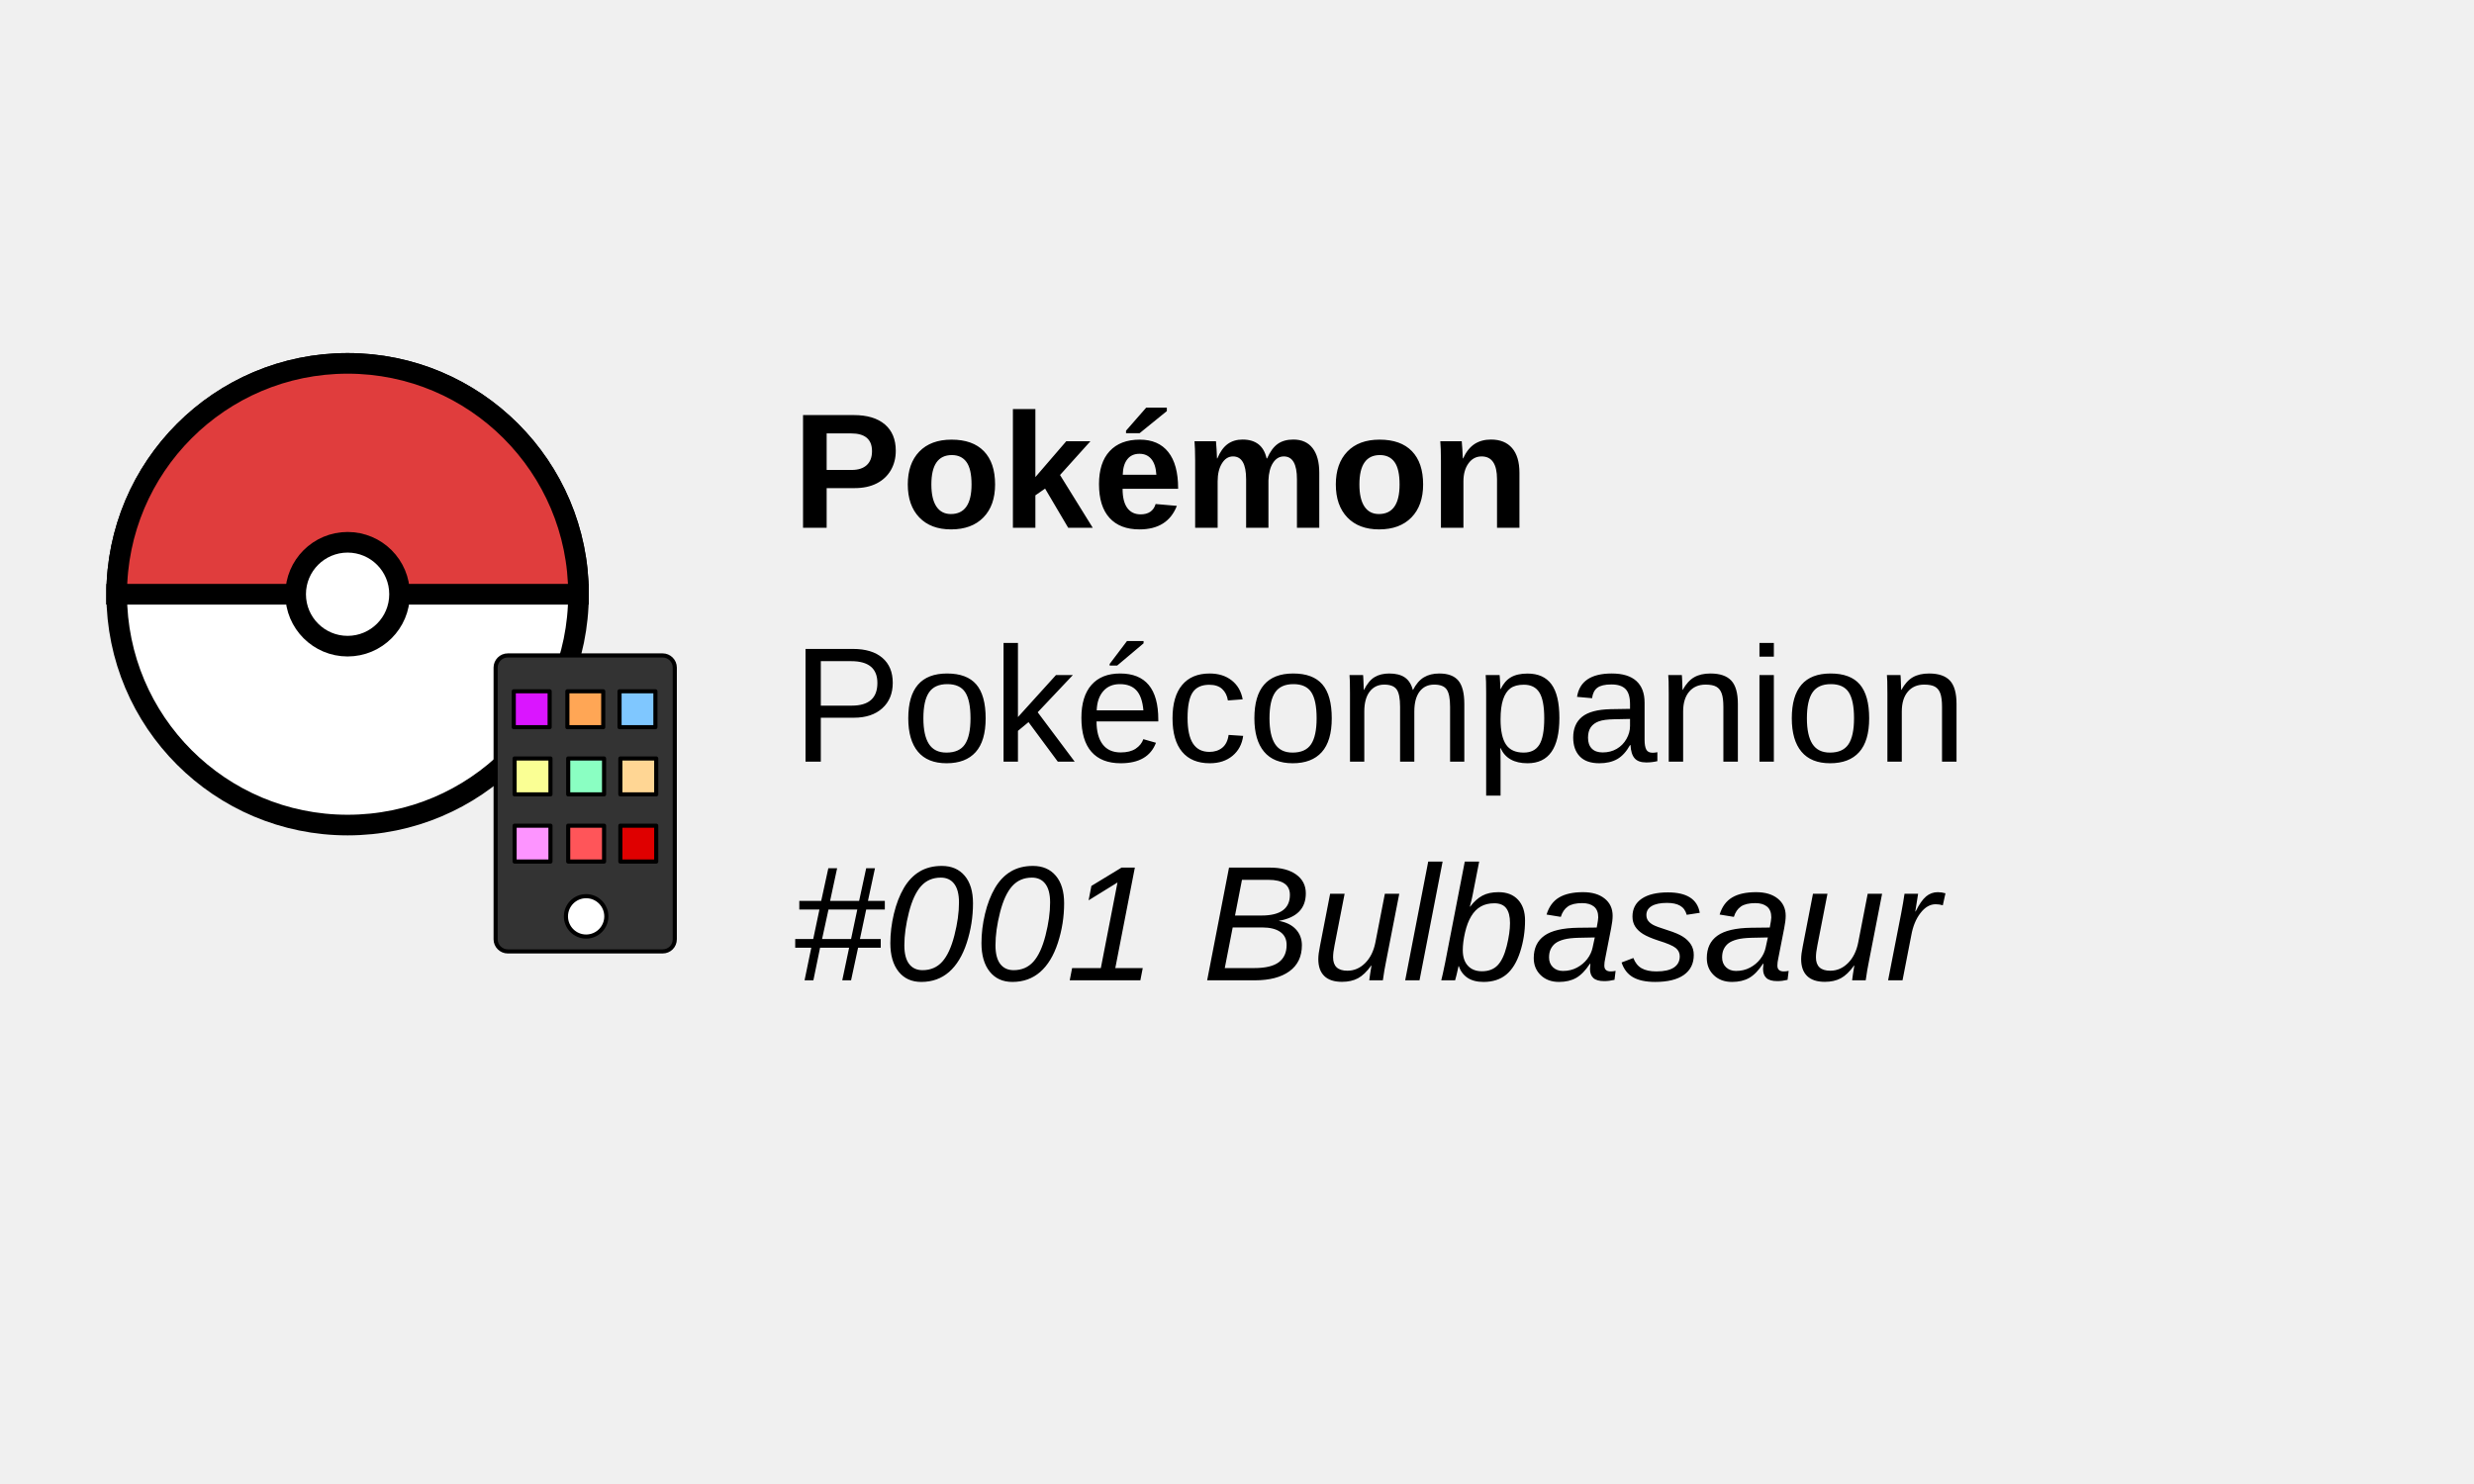
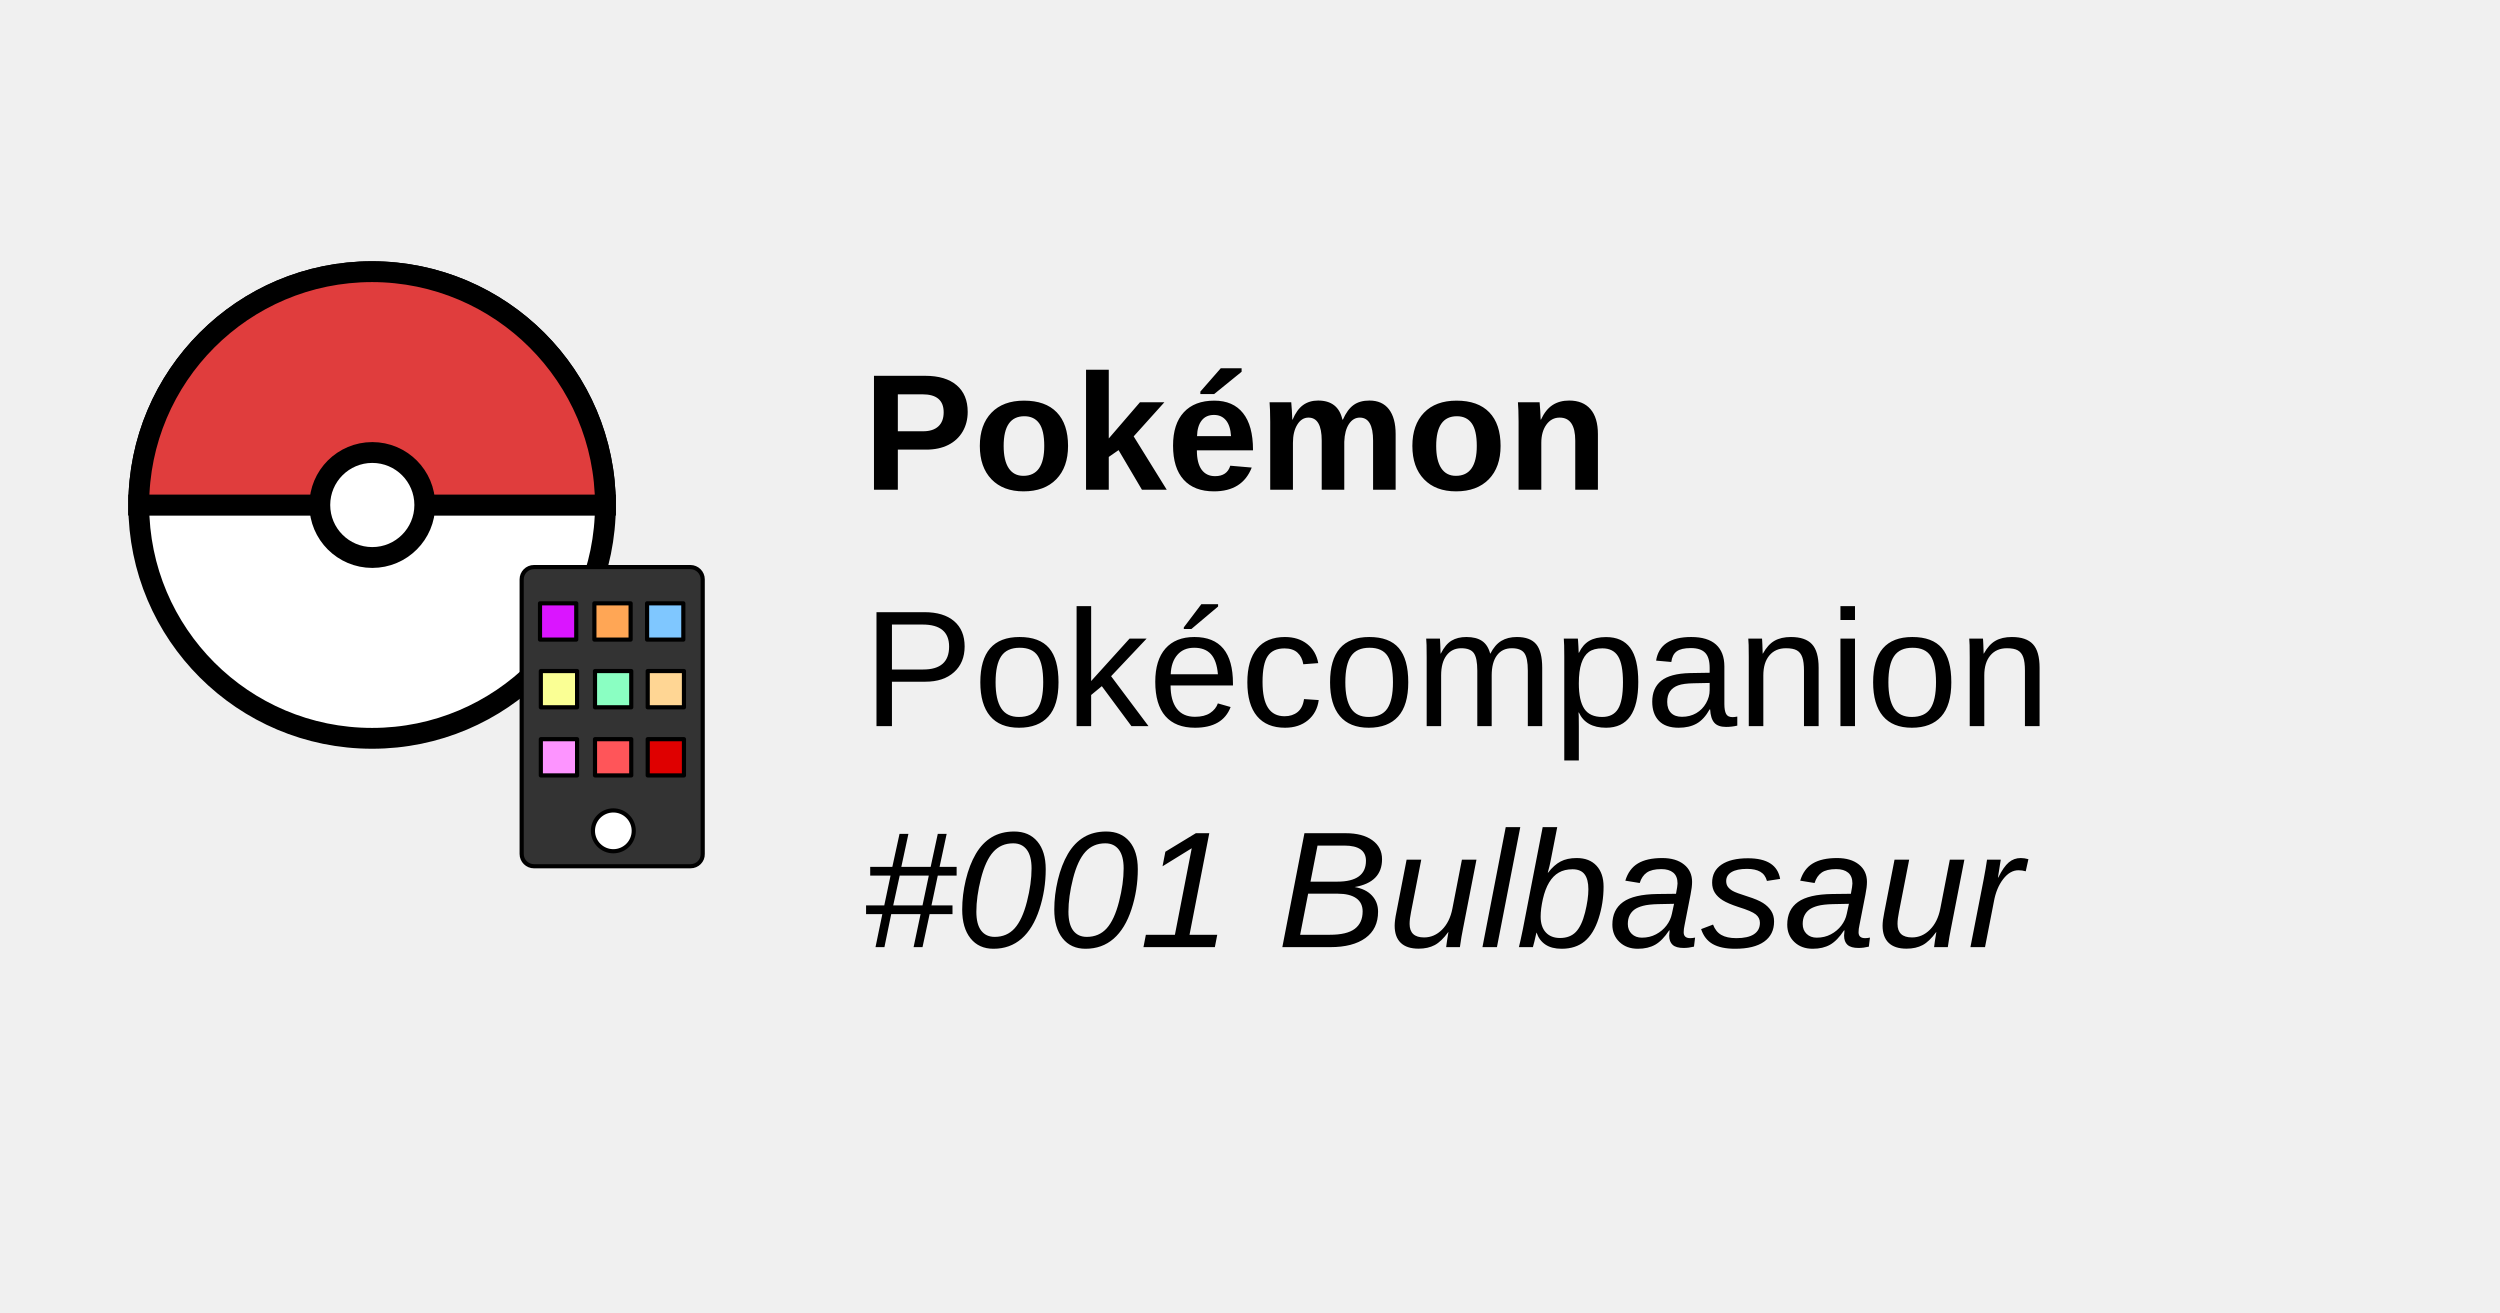
- <svg xmlns="http://www.w3.org/2000/svg" xmlns:xlink="http://www.w3.org/1999/xlink" version="1.1" id="Layer_1" x="0px" y="0px" viewBox="0 0 1200 720" style="enable-background:new 0 0 1200 720;" xml:space="preserve">
+ <svg xmlns="http://www.w3.org/2000/svg" version="1.1" id="Layer_1" x="0px" y="0px" viewBox="0 0 1200 630" style="enable-background:new 0 0 1200 630;" xml:space="preserve">
  <style type="text/css">
	.st0{display:none;fill:#FFFFFF;stroke:#000000;}
	.st1{fill:#E03D3D;stroke:#000000;stroke-width:10;}
	.st2{fill:#FFFFFF;stroke:#000000;stroke-width:10;}
	.st3{fill:#333333;stroke:#000000;stroke-width:2;stroke-linecap:round;stroke-linejoin:round;}
	.st4{fill:#DA15FF;stroke:#000000;stroke-width:2;stroke-linecap:round;stroke-linejoin:round;}
	.st5{fill:#FFA655;stroke:#000000;stroke-width:2;stroke-linecap:round;stroke-linejoin:round;}
	.st6{fill:#7FC7FF;stroke:#000000;stroke-width:2;stroke-linecap:round;stroke-linejoin:round;}
	.st7{fill:#FAFF94;stroke:#000000;stroke-width:2;stroke-linecap:round;stroke-linejoin:round;}
	.st8{fill:#8AFFC2;stroke:#000000;stroke-width:2;stroke-linecap:round;stroke-linejoin:round;}
	.st9{fill:#FFD694;stroke:#000000;stroke-width:2;stroke-linecap:round;stroke-linejoin:round;}
	.st10{fill:#FD94FF;stroke:#000000;stroke-width:2;stroke-linecap:round;stroke-linejoin:round;}
	.st11{fill:#FF5559;stroke:#000000;stroke-width:2;stroke-linecap:round;stroke-linejoin:round;}
	.st12{fill:#DF0000;stroke:#000000;stroke-width:2;stroke-linecap:round;stroke-linejoin:round;}
	.st13{fill:#FFFFFF;stroke:#000000;stroke-width:2;}
	.st14{font-family:'Arial';}
	.st15{font-size:79.478px;}
- 	.st16{font-family:'Arial'; font-style: italic}
- 	.st17{font-family:'Arial'; font-weight: bold}
+ 	.st16{font-family:'Arial';font-style: italic}
+ 	.st17{font-family:'Arial';font-weight: bold}
</style>
-   <circle class="st0" cx="672.3" cy="287.7" r="72.3" />
+   <circle class="st0" cx="672.3" cy="242.7" r="72.3" />
  <g>
-     <defs>
-       <rect id="SVGID_1_" x="102.5" y="50.6" width="309.9" height="309.9" />
-     </defs>
-     <clipPath id="SVGID_2_">
-       <use xlink:href="#SVGID_1_" style="overflow:visible;" />
-     </clipPath>
+     <path class="st1" d="M290.6,242.4h-224c0-61.8,50.1-112,112-112C240.4,130.5,290.6,180.7,290.6,242.4z" />
+     <path class="st2" d="M290.6,242.4c0,61.8-50.1,112-112,112c-61.8,0-112-50.1-112-112H290.6L290.6,242.4z" />
+     <path class="st1" d="M290.6,242.4h-224c0-61.8,50.1-112,112-112C240.4,130.5,290.6,180.7,290.6,242.4z" />
+     <circle class="st2" cx="178.7" cy="242.4" r="25.2" />
  </g>
  <g>
-     <defs>
-       <rect id="SVGID_3_" x="102.5" y="50.6" width="309.9" height="309.9" />
-     </defs>
-     <clipPath id="SVGID_4_">
-       <use xlink:href="#SVGID_3_" style="overflow:visible;" />
-     </clipPath>
+     <path class="st3" d="M331.4,415.8h-75.1c-3.2,0-5.9-2.6-5.9-5.9V278.1c0-3.2,2.6-5.9,5.9-5.9h75.1c3.2,0,5.9,2.6,5.9,5.9v131.8   C337.4,413.1,334.8,415.8,331.4,415.8z" />
+     <rect x="259.2" y="289.6" class="st4" width="17.4" height="17.4" />
+     <rect x="285.3" y="289.6" class="st5" width="17.4" height="17.4" />
+     <rect x="310.6" y="289.6" class="st6" width="17.4" height="17.4" />
+     <rect x="259.6" y="322.1" class="st7" width="17.4" height="17.4" />
+     <rect x="285.6" y="322.1" class="st8" width="17.4" height="17.4" />
+     <rect x="310.9" y="322.1" class="st9" width="17.4" height="17.4" />
+     <rect x="259.6" y="354.8" class="st10" width="17.4" height="17.4" />
+     <rect x="285.6" y="354.8" class="st11" width="17.4" height="17.4" />
+     <rect x="310.9" y="354.8" class="st12" width="17.4" height="17.4" />
+     <circle class="st13" cx="294.4" cy="398.8" r="9.8" />
  </g>
-   <g>
-     <path class="st1" d="M280.6,288.3h-224c0-61.8,50.1-112,112-112C230.4,176.3,280.6,226.5,280.6,288.3z" />
-     <path class="st2" d="M280.6,288.3c0,61.8-50.1,112-112,112c-61.8,0-112-50.1-112-112H280.6z" />
-     <path class="st1" d="M280.6,288.3h-224c0-61.8,50.1-112,112-112C230.4,176.3,280.6,226.5,280.6,288.3z" />
-     <circle class="st2" cx="168.6" cy="288.3" r="25.2" />
-   </g>
-   <g>
-     <path class="st3" d="M321.4,461.6h-75.1c-3.2,0-5.9-2.6-5.9-5.9V323.9c0-3.2,2.6-5.9,5.9-5.9h75.1c3.2,0,5.9,2.6,5.9,5.9v131.8   C327.3,459,324.7,461.6,321.4,461.6z" />
-     <rect x="249.2" y="335.4" class="st4" width="17.4" height="17.4" />
-     <rect x="275.2" y="335.4" class="st5" width="17.4" height="17.4" />
-     <rect x="300.5" y="335.4" class="st6" width="17.4" height="17.4" />
-     <rect x="249.6" y="368" class="st7" width="17.4" height="17.4" />
-     <rect x="275.6" y="368" class="st8" width="17.4" height="17.4" />
-     <rect x="300.9" y="368" class="st9" width="17.4" height="17.4" />
-     <rect x="249.6" y="400.6" class="st10" width="17.4" height="17.4" />
-     <rect x="275.6" y="400.6" class="st11" width="17.4" height="17.4" />
-     <rect x="300.9" y="400.6" class="st12" width="17.4" height="17.4" />
-     <circle class="st13" cx="284.3" cy="444.6" r="9.8" />
-   </g>
-   <text transform="matrix(1 0 0 1 384.1968 369.5293)" class="st14 st15">Pokécompanion</text>
-   <text transform="matrix(1 0 0 1 384.1968 475.624)" class="st16 st15">#001 Bulbasaur</text>
-   <text transform="matrix(1 0 0 1 384.1968 256.0708)" class="st17 st15">Pokémon</text>
+   <text transform="matrix(1 0 0 1 414.1968 348.5317)" class="st14 st15">Pokécompanion</text>
+   <text transform="matrix(1 0 0 1 414.1968 454.6264)" class="st16 st15">#001 Bulbasaur</text>
+   <text transform="matrix(1 0 0 1 414.1968 235.0732)" class="st17 st15">Pokémon</text>
</svg>
